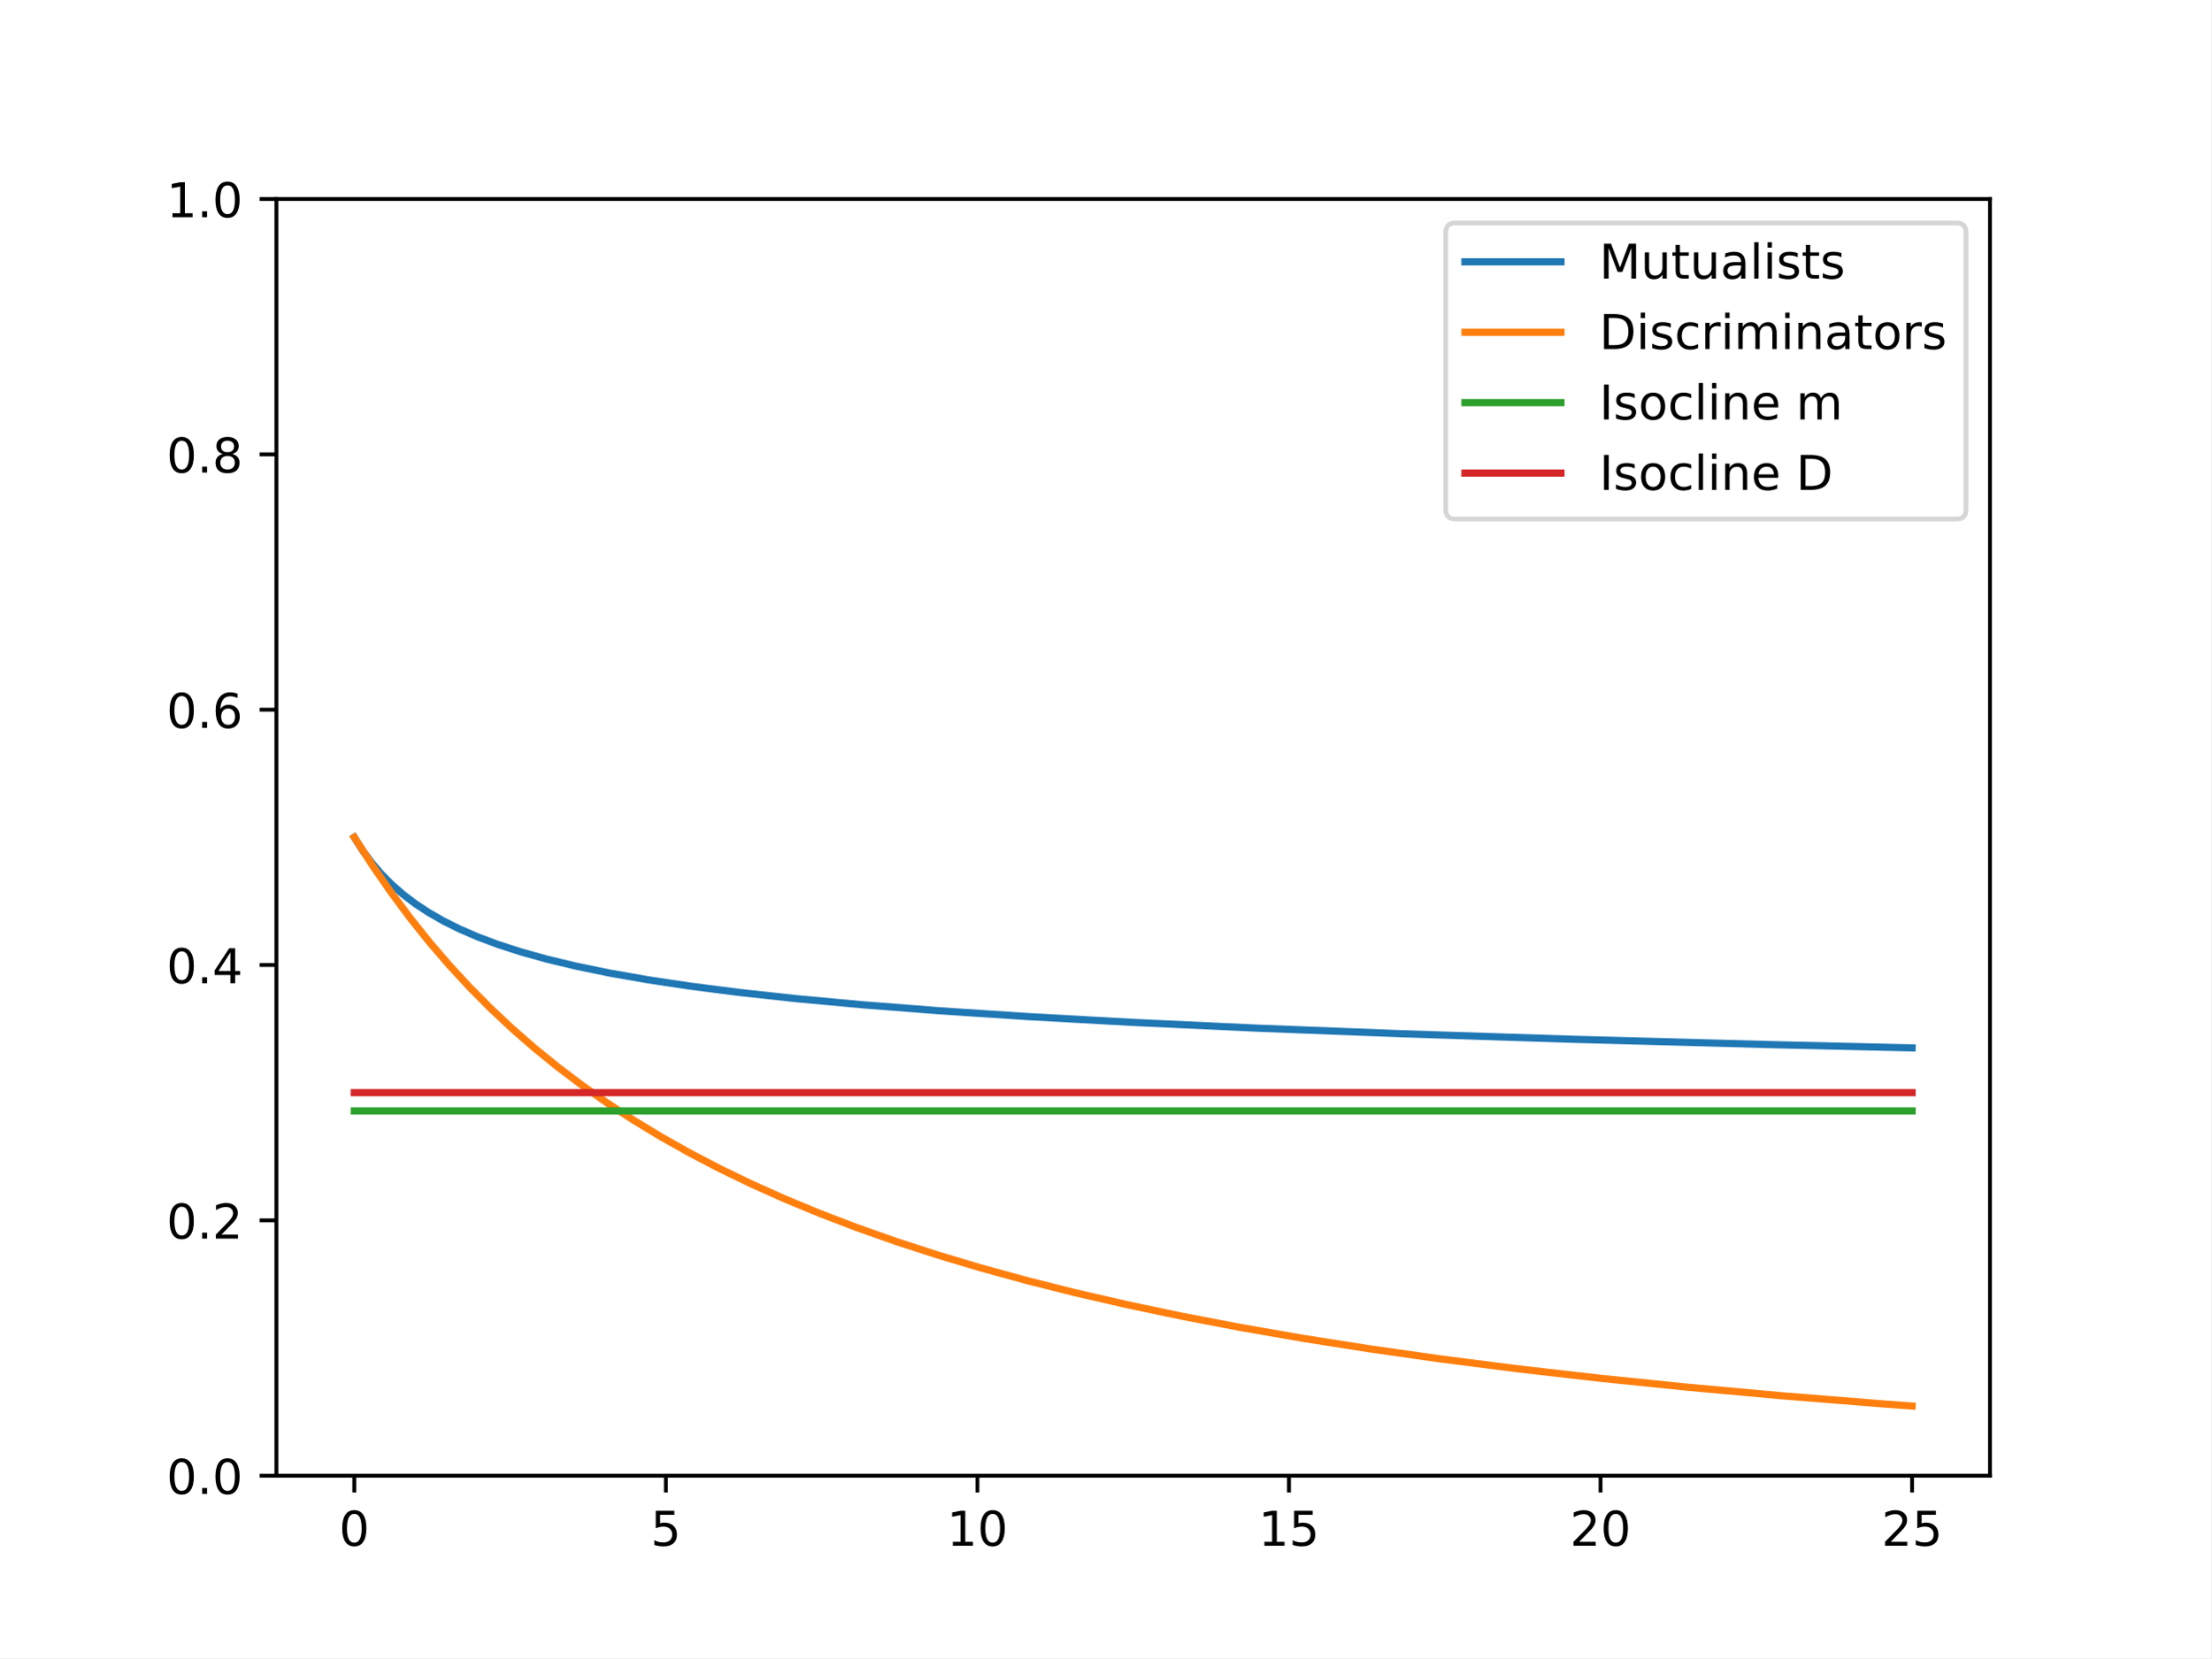
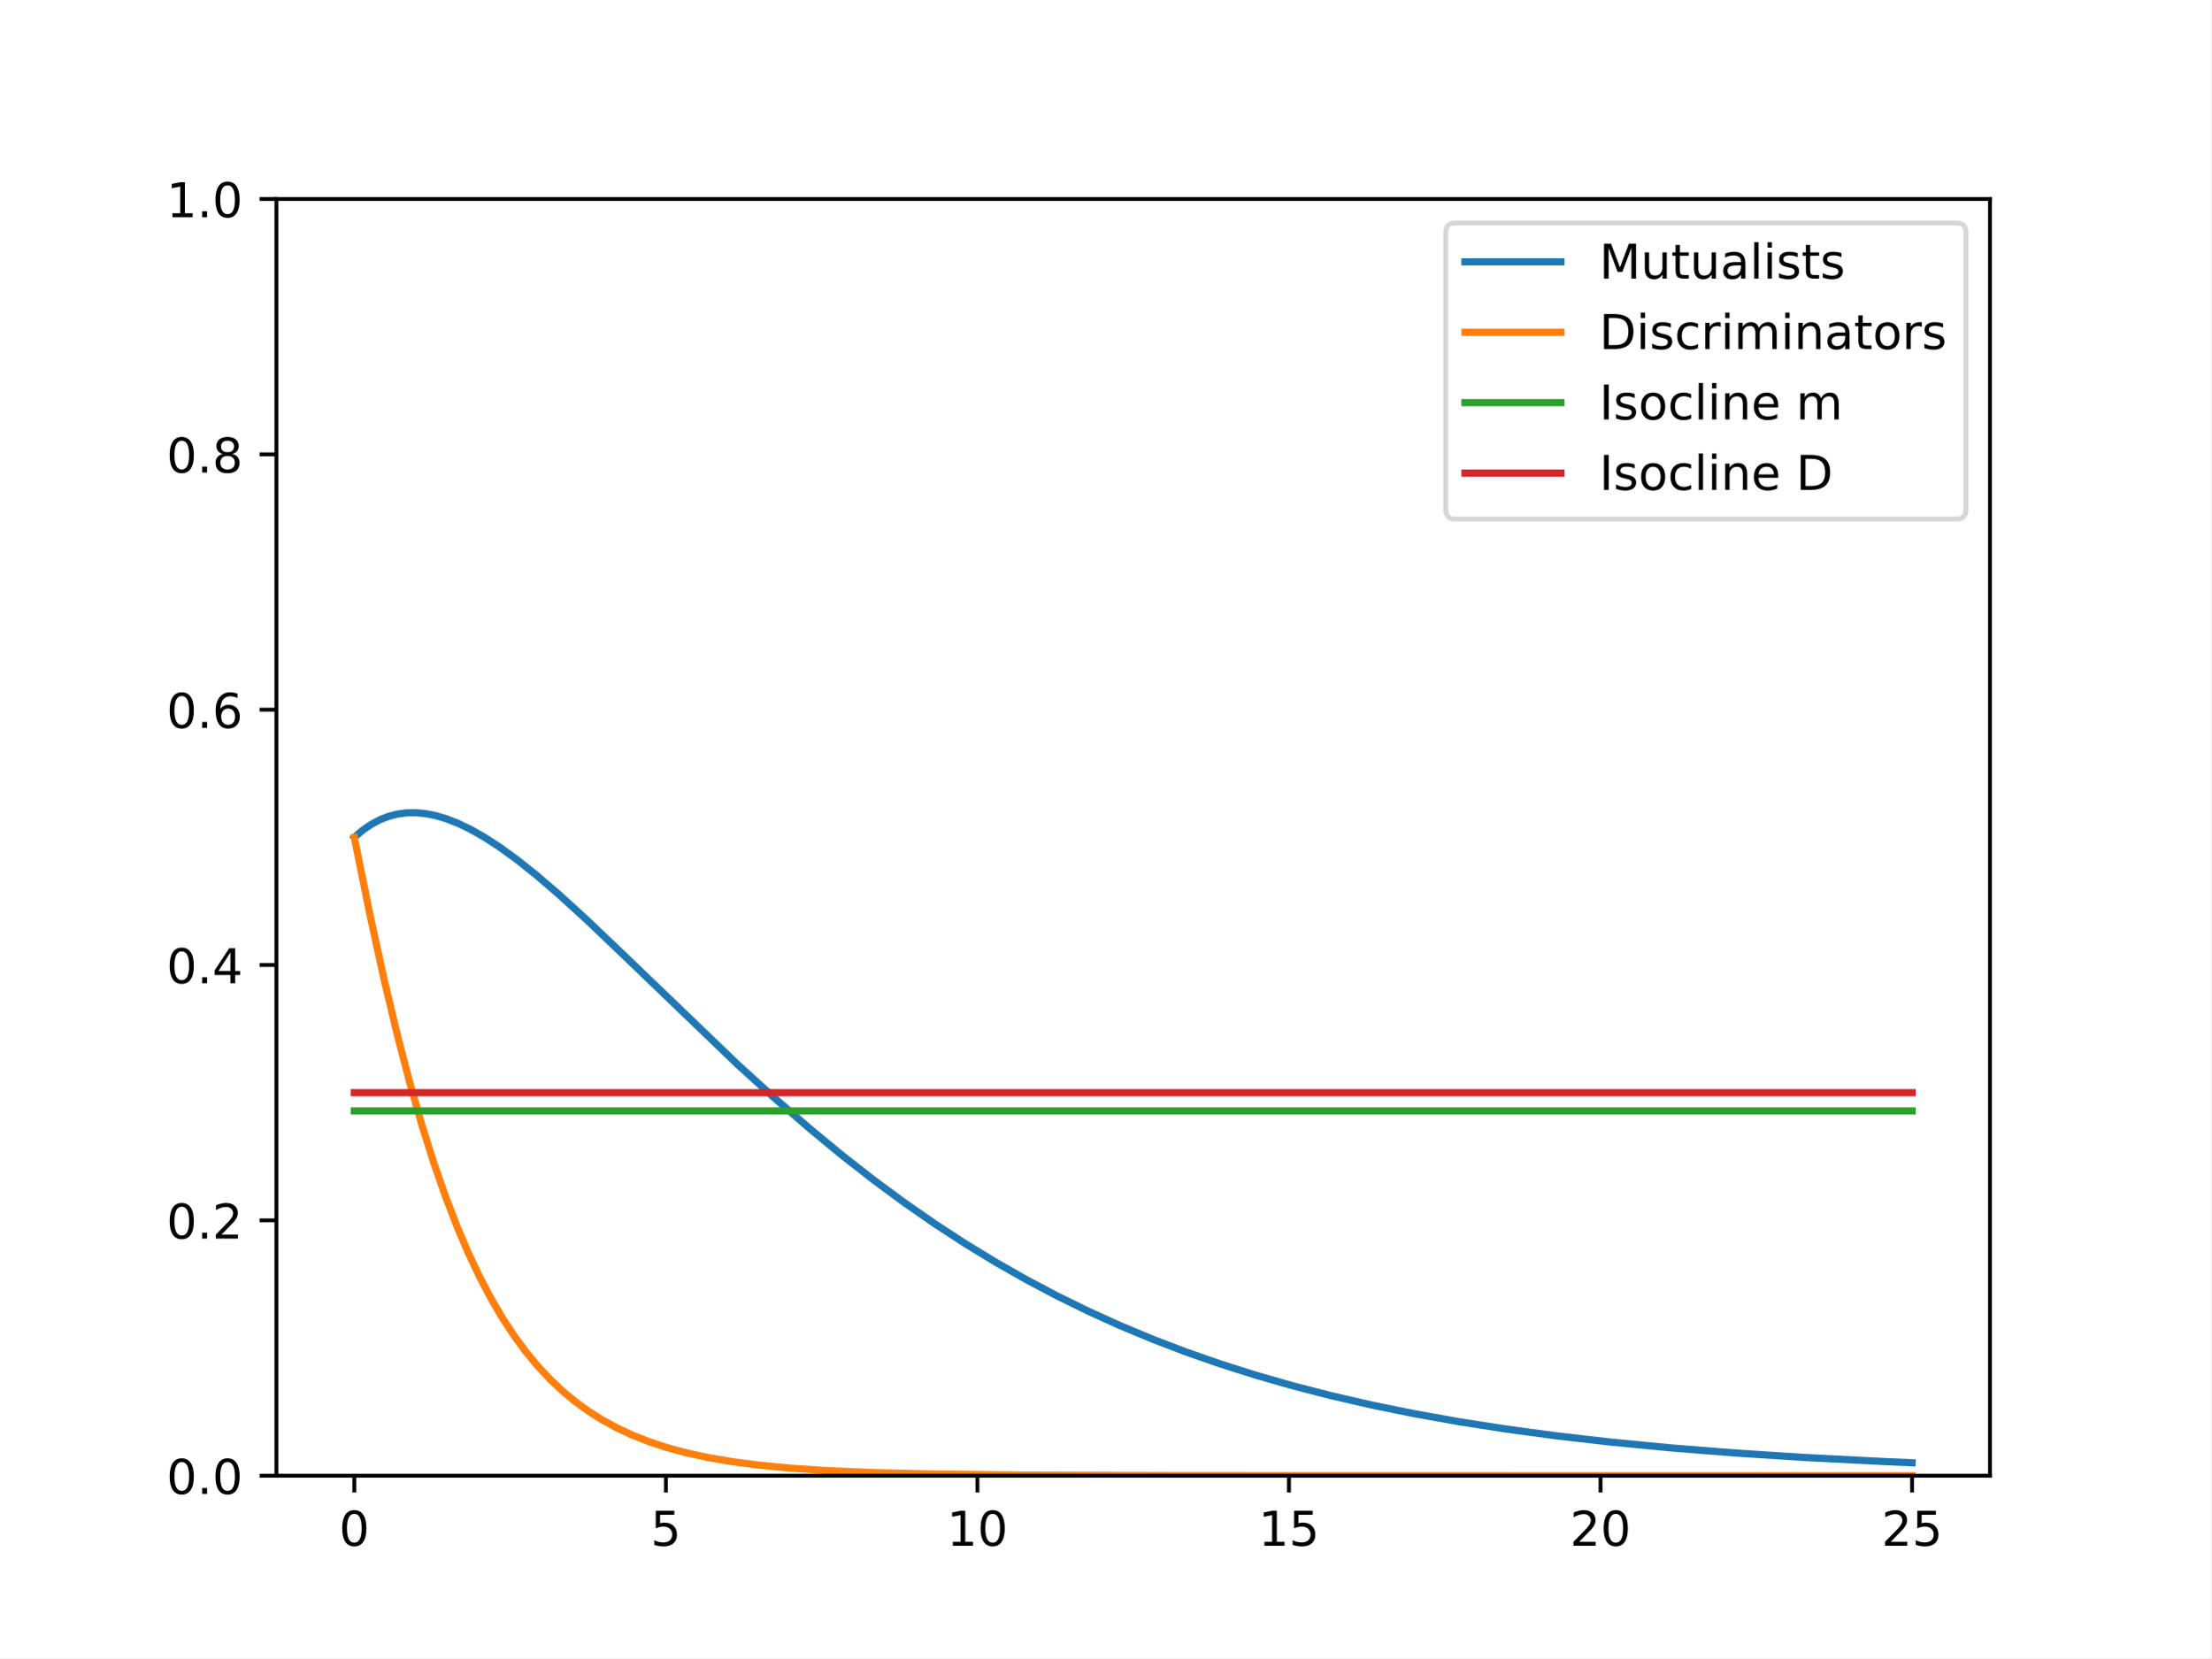
<svg xmlns="http://www.w3.org/2000/svg" xmlns:xlink="http://www.w3.org/1999/xlink" height="345.6pt" version="1.1" viewBox="0 0 460.8 345.6" width="460.8pt">
  <defs>
    <style type="text/css">
*{stroke-linecap:butt;stroke-linejoin:round;}
  </style>
  </defs>
  <g id="figure_1">
    <g id="patch_1">
      <path d="M 0 345.6  L 460.8 345.6  L 460.8 0  L 0 0  z " style="fill:#ffffff;" />
    </g>
    <g id="axes_1">
      <g id="patch_2">
        <path d="M 57.6 307.584  L 414.72 307.584  L 414.72 41.472  L 57.6 41.472  z " style="fill:#ffffff;" />
      </g>
      <g id="matplotlib.axis_1">
        <g id="xtick_1">
          <g id="line2d_1">
            <defs>
-               <path d="M 0 0  L 0 3.5  " id="ma781eaebad" style="stroke:#000000;stroke-width:0.8;" />
-             </defs>
-             <g>
-               <use style="stroke:#000000;stroke-width:0.8;" x="73.833" xlink:href="#ma781eaebad" y="307.584" />
+               <path d="M 0 0  L 0 3.5  " id="m8f4e64194c" style="stroke:#000000;stroke-width:0.8;" />
+             </defs>
+             <g>
+               <use style="stroke:#000000;stroke-width:0.8;" x="73.833" xlink:href="#m8f4e64194c" y="307.584" />
            </g>
          </g>
          <g id="text_1">
            <defs>
              <path d="M 31.781 66.406  Q 24.172 66.406 20.328 58.906  Q 16.5 51.422 16.5 36.375  Q 16.5 21.391 20.328 13.891  Q 24.172 6.391 31.781 6.391  Q 39.453 6.391 43.281 13.891  Q 47.125 21.391 47.125 36.375  Q 47.125 51.422 43.281 58.906  Q 39.453 66.406 31.781 66.406  z M 31.781 74.219  Q 44.047 74.219 50.516 64.516  Q 56.984 54.828 56.984 36.375  Q 56.984 17.969 50.516 8.266  Q 44.047 -1.422 31.781 -1.422  Q 19.531 -1.422 13.062 8.266  Q 6.594 17.969 6.594 36.375  Q 6.594 54.828 13.062 64.516  Q 19.531 74.219 31.781 74.219  z " id="DejaVuSans-48" />
            </defs>
            <g transform="translate(70.65148 322.1824)scale(0.1 -0.1)">
              <use xlink:href="#DejaVuSans-48" />
            </g>
          </g>
        </g>
        <g id="xtick_2">
          <g id="line2d_2">
            <g>
-               <use style="stroke:#000000;stroke-width:0.8;" x="138.764" xlink:href="#ma781eaebad" y="307.584" />
+               <use style="stroke:#000000;stroke-width:0.8;" x="138.764" xlink:href="#m8f4e64194c" y="307.584" />
            </g>
          </g>
          <g id="text_2">
            <defs>
              <path d="M 10.797 72.906  L 49.516 72.906  L 49.516 64.594  L 19.828 64.594  L 19.828 46.734  Q 21.969 47.469 24.109 47.828  Q 26.266 48.188 28.422 48.188  Q 40.625 48.188 47.75 41.5  Q 54.891 34.812 54.891 23.391  Q 54.891 11.625 47.562 5.094  Q 40.234 -1.422 26.906 -1.422  Q 22.312 -1.422 17.547 -0.641  Q 12.797 0.141 7.719 1.703  L 7.719 11.625  Q 12.109 9.234 16.797 8.062  Q 21.484 6.891 26.703 6.891  Q 35.156 6.891 40.078 11.328  Q 45.016 15.766 45.016 23.391  Q 45.016 31 40.078 35.438  Q 35.156 39.891 26.703 39.891  Q 22.75 39.891 18.812 39.016  Q 14.891 38.141 10.797 36.281  z " id="DejaVuSans-53" />
            </defs>
            <g transform="translate(135.5824 322.1824)scale(0.1 -0.1)">
              <use xlink:href="#DejaVuSans-53" />
            </g>
          </g>
        </g>
        <g id="xtick_3">
          <g id="line2d_3">
            <g>
-               <use style="stroke:#000000;stroke-width:0.8;" x="203.695" xlink:href="#ma781eaebad" y="307.584" />
+               <use style="stroke:#000000;stroke-width:0.8;" x="203.695" xlink:href="#m8f4e64194c" y="307.584" />
            </g>
          </g>
          <g id="text_3">
            <defs>
              <path d="M 12.406 8.297  L 28.516 8.297  L 28.516 63.922  L 10.984 60.406  L 10.984 69.391  L 28.422 72.906  L 38.281 72.906  L 38.281 8.297  L 54.391 8.297  L 54.391 0  L 12.406 0  z " id="DejaVuSans-49" />
            </defs>
            <g transform="translate(197.332 322.1824)scale(0.1 -0.1)">
              <use xlink:href="#DejaVuSans-49" />
              <use x="63.623" xlink:href="#DejaVuSans-48" />
            </g>
          </g>
        </g>
        <g id="xtick_4">
          <g id="line2d_4">
            <g>
-               <use style="stroke:#000000;stroke-width:0.8;" x="268.625" xlink:href="#ma781eaebad" y="307.584" />
+               <use style="stroke:#000000;stroke-width:0.8;" x="268.625" xlink:href="#m8f4e64194c" y="307.584" />
            </g>
          </g>
          <g id="text_4">
            <g transform="translate(262.263 322.1824)scale(0.1 -0.1)">
              <use xlink:href="#DejaVuSans-49" />
              <use x="63.623" xlink:href="#DejaVuSans-53" />
            </g>
          </g>
        </g>
        <g id="xtick_5">
          <g id="line2d_5">
            <g>
-               <use style="stroke:#000000;stroke-width:0.8;" x="333.556" xlink:href="#ma781eaebad" y="307.584" />
+               <use style="stroke:#000000;stroke-width:0.8;" x="333.556" xlink:href="#m8f4e64194c" y="307.584" />
            </g>
          </g>
          <g id="text_5">
            <defs>
              <path d="M 19.188 8.297  L 53.609 8.297  L 53.609 0  L 7.328 0  L 7.328 8.297  Q 12.938 14.109 22.625 23.891  Q 32.328 33.688 34.812 36.531  Q 39.547 41.844 41.422 45.531  Q 43.312 49.219 43.312 52.781  Q 43.312 58.594 39.234 62.25  Q 35.156 65.922 28.609 65.922  Q 23.969 65.922 18.812 64.312  Q 13.672 62.703 7.812 59.422  L 7.812 69.391  Q 13.766 71.781 18.938 73  Q 24.125 74.219 28.422 74.219  Q 39.75 74.219 46.484 68.547  Q 53.219 62.891 53.219 53.422  Q 53.219 48.922 51.531 44.891  Q 49.859 40.875 45.406 35.406  Q 44.188 33.984 37.641 27.219  Q 31.109 20.453 19.188 8.297  z " id="DejaVuSans-50" />
            </defs>
            <g transform="translate(327.1939 322.1824)scale(0.1 -0.1)">
              <use xlink:href="#DejaVuSans-50" />
              <use x="63.623" xlink:href="#DejaVuSans-48" />
            </g>
          </g>
        </g>
        <g id="xtick_6">
          <g id="line2d_6">
            <g>
-               <use style="stroke:#000000;stroke-width:0.8;" x="398.487" xlink:href="#ma781eaebad" y="307.584" />
+               <use style="stroke:#000000;stroke-width:0.8;" x="398.487" xlink:href="#m8f4e64194c" y="307.584" />
            </g>
          </g>
          <g id="text_6">
            <g transform="translate(392.1248 322.1824)scale(0.1 -0.1)">
              <use xlink:href="#DejaVuSans-50" />
              <use x="63.623" xlink:href="#DejaVuSans-53" />
            </g>
          </g>
        </g>
      </g>
      <g id="matplotlib.axis_2">
        <g id="ytick_1">
          <g id="line2d_7">
            <defs>
-               <path d="M 0 0  L -3.5 0  " id="m03bab95424" style="stroke:#000000;stroke-width:0.8;" />
-             </defs>
-             <g>
-               <use style="stroke:#000000;stroke-width:0.8;" x="57.6" xlink:href="#m03bab95424" y="307.584" />
+               <path d="M 0 0  L -3.5 0  " id="m02cd154722" style="stroke:#000000;stroke-width:0.8;" />
+             </defs>
+             <g>
+               <use style="stroke:#000000;stroke-width:0.8;" x="57.6" xlink:href="#m02cd154722" y="307.584" />
            </g>
          </g>
          <g id="text_7">
            <defs>
              <path d="M 10.688 12.406  L 21 12.406  L 21 0  L 10.688 0  z " id="DejaVuSans-46" />
            </defs>
            <g transform="translate(34.69687 311.3832)scale(0.1 -0.1)">
              <use xlink:href="#DejaVuSans-48" />
              <use x="63.623" xlink:href="#DejaVuSans-46" />
              <use x="95.41" xlink:href="#DejaVuSans-48" />
            </g>
          </g>
        </g>
        <g id="ytick_2">
          <g id="line2d_8">
            <g>
-               <use style="stroke:#000000;stroke-width:0.8;" x="57.6" xlink:href="#m03bab95424" y="254.362" />
+               <use style="stroke:#000000;stroke-width:0.8;" x="57.6" xlink:href="#m02cd154722" y="254.362" />
            </g>
          </g>
          <g id="text_8">
            <g transform="translate(34.69687 258.1608)scale(0.1 -0.1)">
              <use xlink:href="#DejaVuSans-48" />
              <use x="63.623" xlink:href="#DejaVuSans-46" />
              <use x="95.41" xlink:href="#DejaVuSans-50" />
            </g>
          </g>
        </g>
        <g id="ytick_3">
          <g id="line2d_9">
            <g>
-               <use style="stroke:#000000;stroke-width:0.8;" x="57.6" xlink:href="#m03bab95424" y="201.139" />
+               <use style="stroke:#000000;stroke-width:0.8;" x="57.6" xlink:href="#m02cd154722" y="201.139" />
            </g>
          </g>
          <g id="text_9">
            <defs>
              <path d="M 37.797 64.312  L 12.891 25.391  L 37.797 25.391  z M 35.203 72.906  L 47.609 72.906  L 47.609 25.391  L 58.016 25.391  L 58.016 17.188  L 47.609 17.188  L 47.609 0  L 37.797 0  L 37.797 17.188  L 4.891 17.188  L 4.891 26.703  z " id="DejaVuSans-52" />
            </defs>
            <g transform="translate(34.69687 204.9384)scale(0.1 -0.1)">
              <use xlink:href="#DejaVuSans-48" />
              <use x="63.623" xlink:href="#DejaVuSans-46" />
              <use x="95.41" xlink:href="#DejaVuSans-52" />
            </g>
          </g>
        </g>
        <g id="ytick_4">
          <g id="line2d_10">
            <g>
-               <use style="stroke:#000000;stroke-width:0.8;" x="57.6" xlink:href="#m03bab95424" y="147.917" />
+               <use style="stroke:#000000;stroke-width:0.8;" x="57.6" xlink:href="#m02cd154722" y="147.917" />
            </g>
          </g>
          <g id="text_10">
            <defs>
              <path d="M 33.016 40.375  Q 26.375 40.375 22.484 35.828  Q 18.609 31.297 18.609 23.391  Q 18.609 15.531 22.484 10.953  Q 26.375 6.391 33.016 6.391  Q 39.656 6.391 43.531 10.953  Q 47.406 15.531 47.406 23.391  Q 47.406 31.297 43.531 35.828  Q 39.656 40.375 33.016 40.375  z M 52.594 71.297  L 52.594 62.312  Q 48.875 64.062 45.094 64.984  Q 41.312 65.922 37.594 65.922  Q 27.828 65.922 22.672 59.328  Q 17.531 52.734 16.797 39.406  Q 19.672 43.656 24.016 45.922  Q 28.375 48.188 33.594 48.188  Q 44.578 48.188 50.953 41.516  Q 57.328 34.859 57.328 23.391  Q 57.328 12.156 50.688 5.359  Q 44.047 -1.422 33.016 -1.422  Q 20.359 -1.422 13.672 8.266  Q 6.984 17.969 6.984 36.375  Q 6.984 53.656 15.188 63.938  Q 23.391 74.219 37.203 74.219  Q 40.922 74.219 44.703 73.484  Q 48.484 72.75 52.594 71.297  z " id="DejaVuSans-54" />
            </defs>
            <g transform="translate(34.69687 151.716)scale(0.1 -0.1)">
              <use xlink:href="#DejaVuSans-48" />
              <use x="63.623" xlink:href="#DejaVuSans-46" />
              <use x="95.41" xlink:href="#DejaVuSans-54" />
            </g>
          </g>
        </g>
        <g id="ytick_5">
          <g id="line2d_11">
            <g>
-               <use style="stroke:#000000;stroke-width:0.8;" x="57.6" xlink:href="#m03bab95424" y="94.694" />
+               <use style="stroke:#000000;stroke-width:0.8;" x="57.6" xlink:href="#m02cd154722" y="94.694" />
            </g>
          </g>
          <g id="text_11">
            <defs>
              <path d="M 31.781 34.625  Q 24.75 34.625 20.719 30.859  Q 16.703 27.094 16.703 20.516  Q 16.703 13.922 20.719 10.156  Q 24.75 6.391 31.781 6.391  Q 38.812 6.391 42.859 10.172  Q 46.922 13.969 46.922 20.516  Q 46.922 27.094 42.891 30.859  Q 38.875 34.625 31.781 34.625  z M 21.922 38.812  Q 15.578 40.375 12.031 44.719  Q 8.5 49.078 8.5 55.328  Q 8.5 64.062 14.719 69.141  Q 20.953 74.219 31.781 74.219  Q 42.672 74.219 48.875 69.141  Q 55.078 64.062 55.078 55.328  Q 55.078 49.078 51.531 44.719  Q 48 40.375 41.703 38.812  Q 48.828 37.156 52.797 32.312  Q 56.781 27.484 56.781 20.516  Q 56.781 9.906 50.312 4.234  Q 43.844 -1.422 31.781 -1.422  Q 19.734 -1.422 13.25 4.234  Q 6.781 9.906 6.781 20.516  Q 6.781 27.484 10.781 32.312  Q 14.797 37.156 21.922 38.812  z M 18.312 54.391  Q 18.312 48.734 21.844 45.562  Q 25.391 42.391 31.781 42.391  Q 38.141 42.391 41.719 45.562  Q 45.312 48.734 45.312 54.391  Q 45.312 60.062 41.719 63.234  Q 38.141 66.406 31.781 66.406  Q 25.391 66.406 21.844 63.234  Q 18.312 60.062 18.312 54.391  z " id="DejaVuSans-56" />
            </defs>
            <g transform="translate(34.69687 98.49362)scale(0.1 -0.1)">
              <use xlink:href="#DejaVuSans-48" />
              <use x="63.623" xlink:href="#DejaVuSans-46" />
              <use x="95.41" xlink:href="#DejaVuSans-56" />
            </g>
          </g>
        </g>
        <g id="ytick_6">
          <g id="line2d_12">
            <g>
-               <use style="stroke:#000000;stroke-width:0.8;" x="57.6" xlink:href="#m03bab95424" y="41.472" />
+               <use style="stroke:#000000;stroke-width:0.8;" x="57.6" xlink:href="#m02cd154722" y="41.472" />
            </g>
          </g>
          <g id="text_12">
            <g transform="translate(34.69687 45.27122)scale(0.1 -0.1)">
              <use xlink:href="#DejaVuSans-49" />
              <use x="63.623" xlink:href="#DejaVuSans-46" />
              <use x="95.41" xlink:href="#DejaVuSans-48" />
            </g>
          </g>
        </g>
      </g>
      <g id="line2d_13">
-         <path clip-path="url(#p13919193ba)" d="M 73.833 174.528  L 75.56 177.259  L 77.417 179.781  L 79.417 182.122  L 81.579 184.311  L 83.93 186.373  L 86.495 188.325  L 89.306 190.182  L 92.403 191.959  L 95.825 193.662  L 99.63 195.304  L 103.877 196.891  L 108.643 198.43  L 114.006 199.925  L 120.071 201.379  L 126.954 202.797  L 134.798 204.18  L 143.771 205.532  L 154.082 206.856  L 165.972 208.152  L 179.731 209.423  L 195.717 210.671  L 214.359 211.897  L 236.176 213.103  L 261.792 214.291  L 291.966 215.46  L 327.607 216.613  L 369.807 217.75  L 398.487 218.416  L 398.487 218.416  " style="fill:none;stroke:#1f77b4;stroke-linecap:square;stroke-width:1.5;" />
+         <path clip-path="url(#pd7a97f5c86)" d="M 73.833 174.528  L 75.612 173.022  L 77.378 171.815  L 79.151 170.87  L 80.936 170.168  L 82.754 169.692  L 84.624 169.432  L 86.559 169.389  L 88.585 169.568  L 90.728 169.982  L 93.007 170.653  L 95.455 171.609  L 98.111 172.89  L 101.007 174.538  L 104.202 176.617  L 107.773 179.214  L 111.825 182.442  L 116.545 186.497  L 122.305 191.752  L 130.187 199.268  L 153.641 221.802  L 161.543 228.987  L 168.725 235.219  L 175.523 240.828  L 182.088 245.958  L 188.516 250.701  L 194.866 255.111  L 201.184 259.23  L 207.509 263.088  L 213.866 266.705  L 220.287 270.104  L 226.8 273.3  L 233.43 276.305  L 240.209 279.134  L 247.163 281.794  L 254.325 284.295  L 261.727 286.643  L 269.409 288.846  L 277.415 290.909  L 285.791 292.837  L 294.602 294.634  L 303.914 296.305  L 313.803 297.852  L 324.374 299.277  L 335.743 300.583  L 348.074 301.773  L 361.56 302.847  L 376.475 303.808  L 393.169 304.657  L 398.487 304.885  L 398.487 304.885  " style="fill:none;stroke:#1f77b4;stroke-linecap:square;stroke-width:1.5;" />
      </g>
      <g id="line2d_14">
-         <path clip-path="url(#p13919193ba)" d="M 73.833 174.528  L 77.722 180.545  L 81.599 186.135  L 85.521 191.402  L 89.52 196.402  L 93.624 201.177  L 97.845 205.748  L 102.202 210.14  L 106.714 214.373  L 111.39 218.454  L 116.246 222.397  L 121.298 226.212  L 126.564 229.909  L 132.057 233.493  L 137.797 236.972  L 143.804 240.35  L 150.096 243.633  L 156.699 246.826  L 163.634 249.932  L 170.932 252.954  L 178.62 255.896  L 186.73 258.76  L 195.295 261.546  L 204.346 264.255  L 213.93 266.89  L 224.092 269.45  L 234.878 271.937  L 246.338 274.349  L 258.539 276.687  L 271.545 278.951  L 285.427 281.14  L 300.271 283.252  L 316.166 285.288  L 333.224 287.245  L 351.561 289.123  L 371.32 290.92  L 392.656 292.635  L 398.487 293.067  L 398.487 293.067  " style="fill:none;stroke:#ff7f0e;stroke-linecap:square;stroke-width:1.5;" />
+         <path clip-path="url(#pd7a97f5c86)" d="M 73.833 174.528  L 77.112 190.748  L 80.034 204.109  L 82.767 215.59  L 85.378 225.614  L 87.91 234.471  L 90.384 242.33  L 92.819 249.336  L 95.228 255.601  L 97.617 261.205  L 100 266.235  L 102.383 270.754  L 104.773 274.815  L 107.182 278.477  L 109.617 281.779  L 112.091 284.763  L 114.617 287.465  L 117.207 289.912  L 119.876 292.13  L 122.649 294.144  L 125.545 295.973  L 128.584 297.629  L 131.804 299.13  L 135.246 300.487  L 138.96 301.71  L 143.005 302.805  L 147.466 303.778  L 152.453 304.635  L 158.121 305.377  L 164.692 306.008  L 172.53 306.529  L 182.237 306.943  L 194.97 307.251  L 213.372 307.454  L 245.877 307.56  L 353.846 307.584  L 398.487 307.584  L 398.487 307.584  " style="fill:none;stroke:#ff7f0e;stroke-linecap:square;stroke-width:1.5;" />
      </g>
      <g id="line2d_15">
-         <path clip-path="url(#p13919193ba)" d="M 73.833 231.552  L 398.487 231.552  L 398.487 231.552  " style="fill:none;stroke:#2ca02c;stroke-linecap:square;stroke-width:1.5;" />
+         <path clip-path="url(#pd7a97f5c86)" d="M 73.833 231.552  L 398.487 231.552  L 398.487 231.552  " style="fill:none;stroke:#2ca02c;stroke-linecap:square;stroke-width:1.5;" />
      </g>
      <g id="line2d_16">
-         <path clip-path="url(#p13919193ba)" d="M 73.833 227.75  L 398.487 227.75  L 398.487 227.75  " style="fill:none;stroke:#d62728;stroke-linecap:square;stroke-width:1.5;" />
+         <path clip-path="url(#pd7a97f5c86)" d="M 73.833 227.75  L 398.487 227.75  L 398.487 227.75  " style="fill:none;stroke:#d62728;stroke-linecap:square;stroke-width:1.5;" />
      </g>
      <g id="patch_3">
        <path d="M 57.6 307.584  L 57.6 41.472  " style="fill:none;stroke:#000000;stroke-linecap:square;stroke-linejoin:miter;stroke-width:0.8;" />
      </g>
      <g id="patch_4">
        <path d="M 414.72 307.584  L 414.72 41.472  " style="fill:none;stroke:#000000;stroke-linecap:square;stroke-linejoin:miter;stroke-width:0.8;" />
      </g>
      <g id="patch_5">
        <path d="M 57.6 307.584  L 414.72 307.584  " style="fill:none;stroke:#000000;stroke-linecap:square;stroke-linejoin:miter;stroke-width:0.8;" />
      </g>
      <g id="patch_6">
        <path d="M 57.6 41.472  L 414.72 41.472  " style="fill:none;stroke:#000000;stroke-linecap:square;stroke-linejoin:miter;stroke-width:0.8;" />
      </g>
      <g id="legend_1">
        <g id="patch_7">
          <path d="M 303.301 108.184  L 407.72 108.184  Q 409.72 108.184 409.72 106.184  L 409.72 48.472  Q 409.72 46.472 407.72 46.472  L 303.301 46.472  Q 301.301 46.472 301.301 48.472  L 301.301 106.184  Q 301.301 108.184 303.301 108.184  z " style="fill:#ffffff;opacity:0.8;stroke:#cccccc;stroke-linejoin:miter;" />
        </g>
        <g id="line2d_17">
          <path d="M 305.301 54.57  L 325.301 54.57  " style="fill:none;stroke:#1f77b4;stroke-linecap:square;stroke-width:1.5;" />
        </g>
        <g id="line2d_18" />
        <g id="text_13">
          <defs>
            <path d="M 9.812 72.906  L 24.516 72.906  L 43.109 23.297  L 61.812 72.906  L 76.516 72.906  L 76.516 0  L 66.891 0  L 66.891 64.016  L 48.094 14.016  L 38.188 14.016  L 19.391 64.016  L 19.391 0  L 9.812 0  z " id="DejaVuSans-77" />
            <path d="M 8.5 21.578  L 8.5 54.688  L 17.484 54.688  L 17.484 21.922  Q 17.484 14.156 20.5 10.266  Q 23.531 6.391 29.594 6.391  Q 36.859 6.391 41.078 11.031  Q 45.312 15.672 45.312 23.688  L 45.312 54.688  L 54.297 54.688  L 54.297 0  L 45.312 0  L 45.312 8.406  Q 42.047 3.422 37.719 1  Q 33.406 -1.422 27.688 -1.422  Q 18.266 -1.422 13.375 4.438  Q 8.5 10.297 8.5 21.578  z M 31.109 56  z " id="DejaVuSans-117" />
            <path d="M 18.312 70.219  L 18.312 54.688  L 36.812 54.688  L 36.812 47.703  L 18.312 47.703  L 18.312 18.016  Q 18.312 11.328 20.141 9.422  Q 21.969 7.516 27.594 7.516  L 36.812 7.516  L 36.812 0  L 27.594 0  Q 17.188 0 13.234 3.875  Q 9.281 7.766 9.281 18.016  L 9.281 47.703  L 2.688 47.703  L 2.688 54.688  L 9.281 54.688  L 9.281 70.219  z " id="DejaVuSans-116" />
            <path d="M 34.281 27.484  Q 23.391 27.484 19.188 25  Q 14.984 22.516 14.984 16.5  Q 14.984 11.719 18.141 8.906  Q 21.297 6.109 26.703 6.109  Q 34.188 6.109 38.703 11.406  Q 43.219 16.703 43.219 25.484  L 43.219 27.484  z M 52.203 31.203  L 52.203 0  L 43.219 0  L 43.219 8.297  Q 40.141 3.328 35.547 0.953  Q 30.953 -1.422 24.312 -1.422  Q 15.922 -1.422 10.953 3.297  Q 6 8.016 6 15.922  Q 6 25.141 12.172 29.828  Q 18.359 34.516 30.609 34.516  L 43.219 34.516  L 43.219 35.406  Q 43.219 41.609 39.141 45  Q 35.062 48.391 27.688 48.391  Q 23 48.391 18.547 47.266  Q 14.109 46.141 10.016 43.891  L 10.016 52.203  Q 14.938 54.109 19.578 55.047  Q 24.219 56 28.609 56  Q 40.484 56 46.344 49.844  Q 52.203 43.703 52.203 31.203  z " id="DejaVuSans-97" />
            <path d="M 9.422 75.984  L 18.406 75.984  L 18.406 0  L 9.422 0  z " id="DejaVuSans-108" />
            <path d="M 9.422 54.688  L 18.406 54.688  L 18.406 0  L 9.422 0  z M 9.422 75.984  L 18.406 75.984  L 18.406 64.594  L 9.422 64.594  z " id="DejaVuSans-105" />
            <path d="M 44.281 53.078  L 44.281 44.578  Q 40.484 46.531 36.375 47.5  Q 32.281 48.484 27.875 48.484  Q 21.188 48.484 17.844 46.438  Q 14.5 44.391 14.5 40.281  Q 14.5 37.156 16.891 35.375  Q 19.281 33.594 26.516 31.984  L 29.594 31.297  Q 39.156 29.25 43.188 25.516  Q 47.219 21.781 47.219 15.094  Q 47.219 7.469 41.188 3.016  Q 35.156 -1.422 24.609 -1.422  Q 20.219 -1.422 15.453 -0.562  Q 10.688 0.297 5.422 2  L 5.422 11.281  Q 10.406 8.688 15.234 7.391  Q 20.062 6.109 24.812 6.109  Q 31.156 6.109 34.562 8.281  Q 37.984 10.453 37.984 14.406  Q 37.984 18.062 35.516 20.016  Q 33.062 21.969 24.703 23.781  L 21.578 24.516  Q 13.234 26.266 9.516 29.906  Q 5.812 33.547 5.812 39.891  Q 5.812 47.609 11.281 51.797  Q 16.75 56 26.812 56  Q 31.781 56 36.172 55.266  Q 40.578 54.547 44.281 53.078  z " id="DejaVuSans-115" />
          </defs>
          <g transform="translate(333.3012 58.07044)scale(0.1 -0.1)">
            <use xlink:href="#DejaVuSans-77" />
            <use x="86.279" xlink:href="#DejaVuSans-117" />
            <use x="149.658" xlink:href="#DejaVuSans-116" />
            <use x="188.867" xlink:href="#DejaVuSans-117" />
            <use x="252.246" xlink:href="#DejaVuSans-97" />
            <use x="313.525" xlink:href="#DejaVuSans-108" />
            <use x="341.309" xlink:href="#DejaVuSans-105" />
            <use x="369.092" xlink:href="#DejaVuSans-115" />
            <use x="421.191" xlink:href="#DejaVuSans-116" />
            <use x="460.4" xlink:href="#DejaVuSans-115" />
          </g>
        </g>
        <g id="line2d_19">
          <path d="M 305.301 69.249  L 325.301 69.249  " style="fill:none;stroke:#ff7f0e;stroke-linecap:square;stroke-width:1.5;" />
        </g>
        <g id="line2d_20" />
        <g id="text_14">
          <defs>
            <path d="M 19.672 64.797  L 19.672 8.109  L 31.594 8.109  Q 46.688 8.109 53.688 14.938  Q 60.688 21.781 60.688 36.531  Q 60.688 51.172 53.688 57.984  Q 46.688 64.797 31.594 64.797  z M 9.812 72.906  L 30.078 72.906  Q 51.266 72.906 61.172 64.094  Q 71.094 55.281 71.094 36.531  Q 71.094 17.672 61.125 8.828  Q 51.172 0 30.078 0  L 9.812 0  z " id="DejaVuSans-68" />
            <path d="M 48.781 52.594  L 48.781 44.188  Q 44.969 46.297 41.141 47.344  Q 37.312 48.391 33.406 48.391  Q 24.656 48.391 19.812 42.844  Q 14.984 37.312 14.984 27.297  Q 14.984 17.281 19.812 11.734  Q 24.656 6.203 33.406 6.203  Q 37.312 6.203 41.141 7.25  Q 44.969 8.297 48.781 10.406  L 48.781 2.094  Q 45.016 0.344 40.984 -0.531  Q 36.969 -1.422 32.422 -1.422  Q 20.062 -1.422 12.781 6.344  Q 5.516 14.109 5.516 27.297  Q 5.516 40.672 12.859 48.328  Q 20.219 56 33.016 56  Q 37.156 56 41.109 55.141  Q 45.062 54.297 48.781 52.594  z " id="DejaVuSans-99" />
            <path d="M 41.109 46.297  Q 39.594 47.172 37.812 47.578  Q 36.031 48 33.891 48  Q 26.266 48 22.188 43.047  Q 18.109 38.094 18.109 28.812  L 18.109 0  L 9.078 0  L 9.078 54.688  L 18.109 54.688  L 18.109 46.188  Q 20.953 51.172 25.484 53.578  Q 30.031 56 36.531 56  Q 37.453 56 38.578 55.875  Q 39.703 55.766 41.062 55.516  z " id="DejaVuSans-114" />
            <path d="M 52 44.188  Q 55.375 50.25 60.062 53.125  Q 64.75 56 71.094 56  Q 79.641 56 84.281 50.016  Q 88.922 44.047 88.922 33.016  L 88.922 0  L 79.891 0  L 79.891 32.719  Q 79.891 40.578 77.094 44.375  Q 74.312 48.188 68.609 48.188  Q 61.625 48.188 57.562 43.547  Q 53.516 38.922 53.516 30.906  L 53.516 0  L 44.484 0  L 44.484 32.719  Q 44.484 40.625 41.703 44.406  Q 38.922 48.188 33.109 48.188  Q 26.219 48.188 22.156 43.531  Q 18.109 38.875 18.109 30.906  L 18.109 0  L 9.078 0  L 9.078 54.688  L 18.109 54.688  L 18.109 46.188  Q 21.188 51.219 25.484 53.609  Q 29.781 56 35.688 56  Q 41.656 56 45.828 52.969  Q 50 49.953 52 44.188  z " id="DejaVuSans-109" />
            <path d="M 54.891 33.016  L 54.891 0  L 45.906 0  L 45.906 32.719  Q 45.906 40.484 42.875 44.328  Q 39.844 48.188 33.797 48.188  Q 26.516 48.188 22.312 43.547  Q 18.109 38.922 18.109 30.906  L 18.109 0  L 9.078 0  L 9.078 54.688  L 18.109 54.688  L 18.109 46.188  Q 21.344 51.125 25.703 53.562  Q 30.078 56 35.797 56  Q 45.219 56 50.047 50.172  Q 54.891 44.344 54.891 33.016  z " id="DejaVuSans-110" />
            <path d="M 30.609 48.391  Q 23.391 48.391 19.188 42.75  Q 14.984 37.109 14.984 27.297  Q 14.984 17.484 19.156 11.844  Q 23.344 6.203 30.609 6.203  Q 37.797 6.203 41.984 11.859  Q 46.188 17.531 46.188 27.297  Q 46.188 37.016 41.984 42.703  Q 37.797 48.391 30.609 48.391  z M 30.609 56  Q 42.328 56 49.016 48.375  Q 55.719 40.766 55.719 27.297  Q 55.719 13.875 49.016 6.219  Q 42.328 -1.422 30.609 -1.422  Q 18.844 -1.422 12.172 6.219  Q 5.516 13.875 5.516 27.297  Q 5.516 40.766 12.172 48.375  Q 18.844 56 30.609 56  z " id="DejaVuSans-111" />
          </defs>
          <g transform="translate(333.3012 72.74856)scale(0.1 -0.1)">
            <use xlink:href="#DejaVuSans-68" />
            <use x="77.002" xlink:href="#DejaVuSans-105" />
            <use x="104.785" xlink:href="#DejaVuSans-115" />
            <use x="156.885" xlink:href="#DejaVuSans-99" />
            <use x="211.865" xlink:href="#DejaVuSans-114" />
            <use x="252.979" xlink:href="#DejaVuSans-105" />
            <use x="280.762" xlink:href="#DejaVuSans-109" />
            <use x="378.174" xlink:href="#DejaVuSans-105" />
            <use x="405.957" xlink:href="#DejaVuSans-110" />
            <use x="469.336" xlink:href="#DejaVuSans-97" />
            <use x="530.615" xlink:href="#DejaVuSans-116" />
            <use x="569.824" xlink:href="#DejaVuSans-111" />
            <use x="631.006" xlink:href="#DejaVuSans-114" />
            <use x="672.119" xlink:href="#DejaVuSans-115" />
          </g>
        </g>
        <g id="line2d_21">
          <path d="M 305.301 83.927  L 325.301 83.927  " style="fill:none;stroke:#2ca02c;stroke-linecap:square;stroke-width:1.5;" />
        </g>
        <g id="line2d_22" />
        <g id="text_15">
          <defs>
            <path d="M 9.812 72.906  L 19.672 72.906  L 19.672 0  L 9.812 0  z " id="DejaVuSans-73" />
            <path d="M 56.203 29.594  L 56.203 25.203  L 14.891 25.203  Q 15.484 15.922 20.484 11.062  Q 25.484 6.203 34.422 6.203  Q 39.594 6.203 44.453 7.469  Q 49.312 8.734 54.109 11.281  L 54.109 2.781  Q 49.266 0.734 44.188 -0.344  Q 39.109 -1.422 33.891 -1.422  Q 20.797 -1.422 13.156 6.188  Q 5.516 13.812 5.516 26.812  Q 5.516 40.234 12.766 48.109  Q 20.016 56 32.328 56  Q 43.359 56 49.781 48.891  Q 56.203 41.797 56.203 29.594  z M 47.219 32.234  Q 47.125 39.594 43.094 43.984  Q 39.062 48.391 32.422 48.391  Q 24.906 48.391 20.391 44.141  Q 15.875 39.891 15.188 32.172  z " id="DejaVuSans-101" />
            <path id="DejaVuSans-32" />
          </defs>
          <g transform="translate(333.3012 87.42669)scale(0.1 -0.1)">
            <use xlink:href="#DejaVuSans-73" />
            <use x="29.492" xlink:href="#DejaVuSans-115" />
            <use x="81.592" xlink:href="#DejaVuSans-111" />
            <use x="142.773" xlink:href="#DejaVuSans-99" />
            <use x="197.754" xlink:href="#DejaVuSans-108" />
            <use x="225.537" xlink:href="#DejaVuSans-105" />
            <use x="253.32" xlink:href="#DejaVuSans-110" />
            <use x="316.699" xlink:href="#DejaVuSans-101" />
            <use x="378.223" xlink:href="#DejaVuSans-32" />
            <use x="410.01" xlink:href="#DejaVuSans-109" />
          </g>
        </g>
        <g id="line2d_23">
          <path d="M 305.301 98.605  L 325.301 98.605  " style="fill:none;stroke:#d62728;stroke-linecap:square;stroke-width:1.5;" />
        </g>
        <g id="line2d_24" />
        <g id="text_16">
          <g transform="translate(333.3012 102.1048)scale(0.1 -0.1)">
            <use xlink:href="#DejaVuSans-73" />
            <use x="29.492" xlink:href="#DejaVuSans-115" />
            <use x="81.592" xlink:href="#DejaVuSans-111" />
            <use x="142.773" xlink:href="#DejaVuSans-99" />
            <use x="197.754" xlink:href="#DejaVuSans-108" />
            <use x="225.537" xlink:href="#DejaVuSans-105" />
            <use x="253.32" xlink:href="#DejaVuSans-110" />
            <use x="316.699" xlink:href="#DejaVuSans-101" />
            <use x="378.223" xlink:href="#DejaVuSans-32" />
            <use x="410.01" xlink:href="#DejaVuSans-68" />
          </g>
        </g>
      </g>
    </g>
  </g>
  <defs>
-     <clipPath id="p13919193ba">
+     <clipPath id="pd7a97f5c86">
      <rect height="266.112" width="357.12" x="57.6" y="41.472" />
    </clipPath>
  </defs>
</svg>
